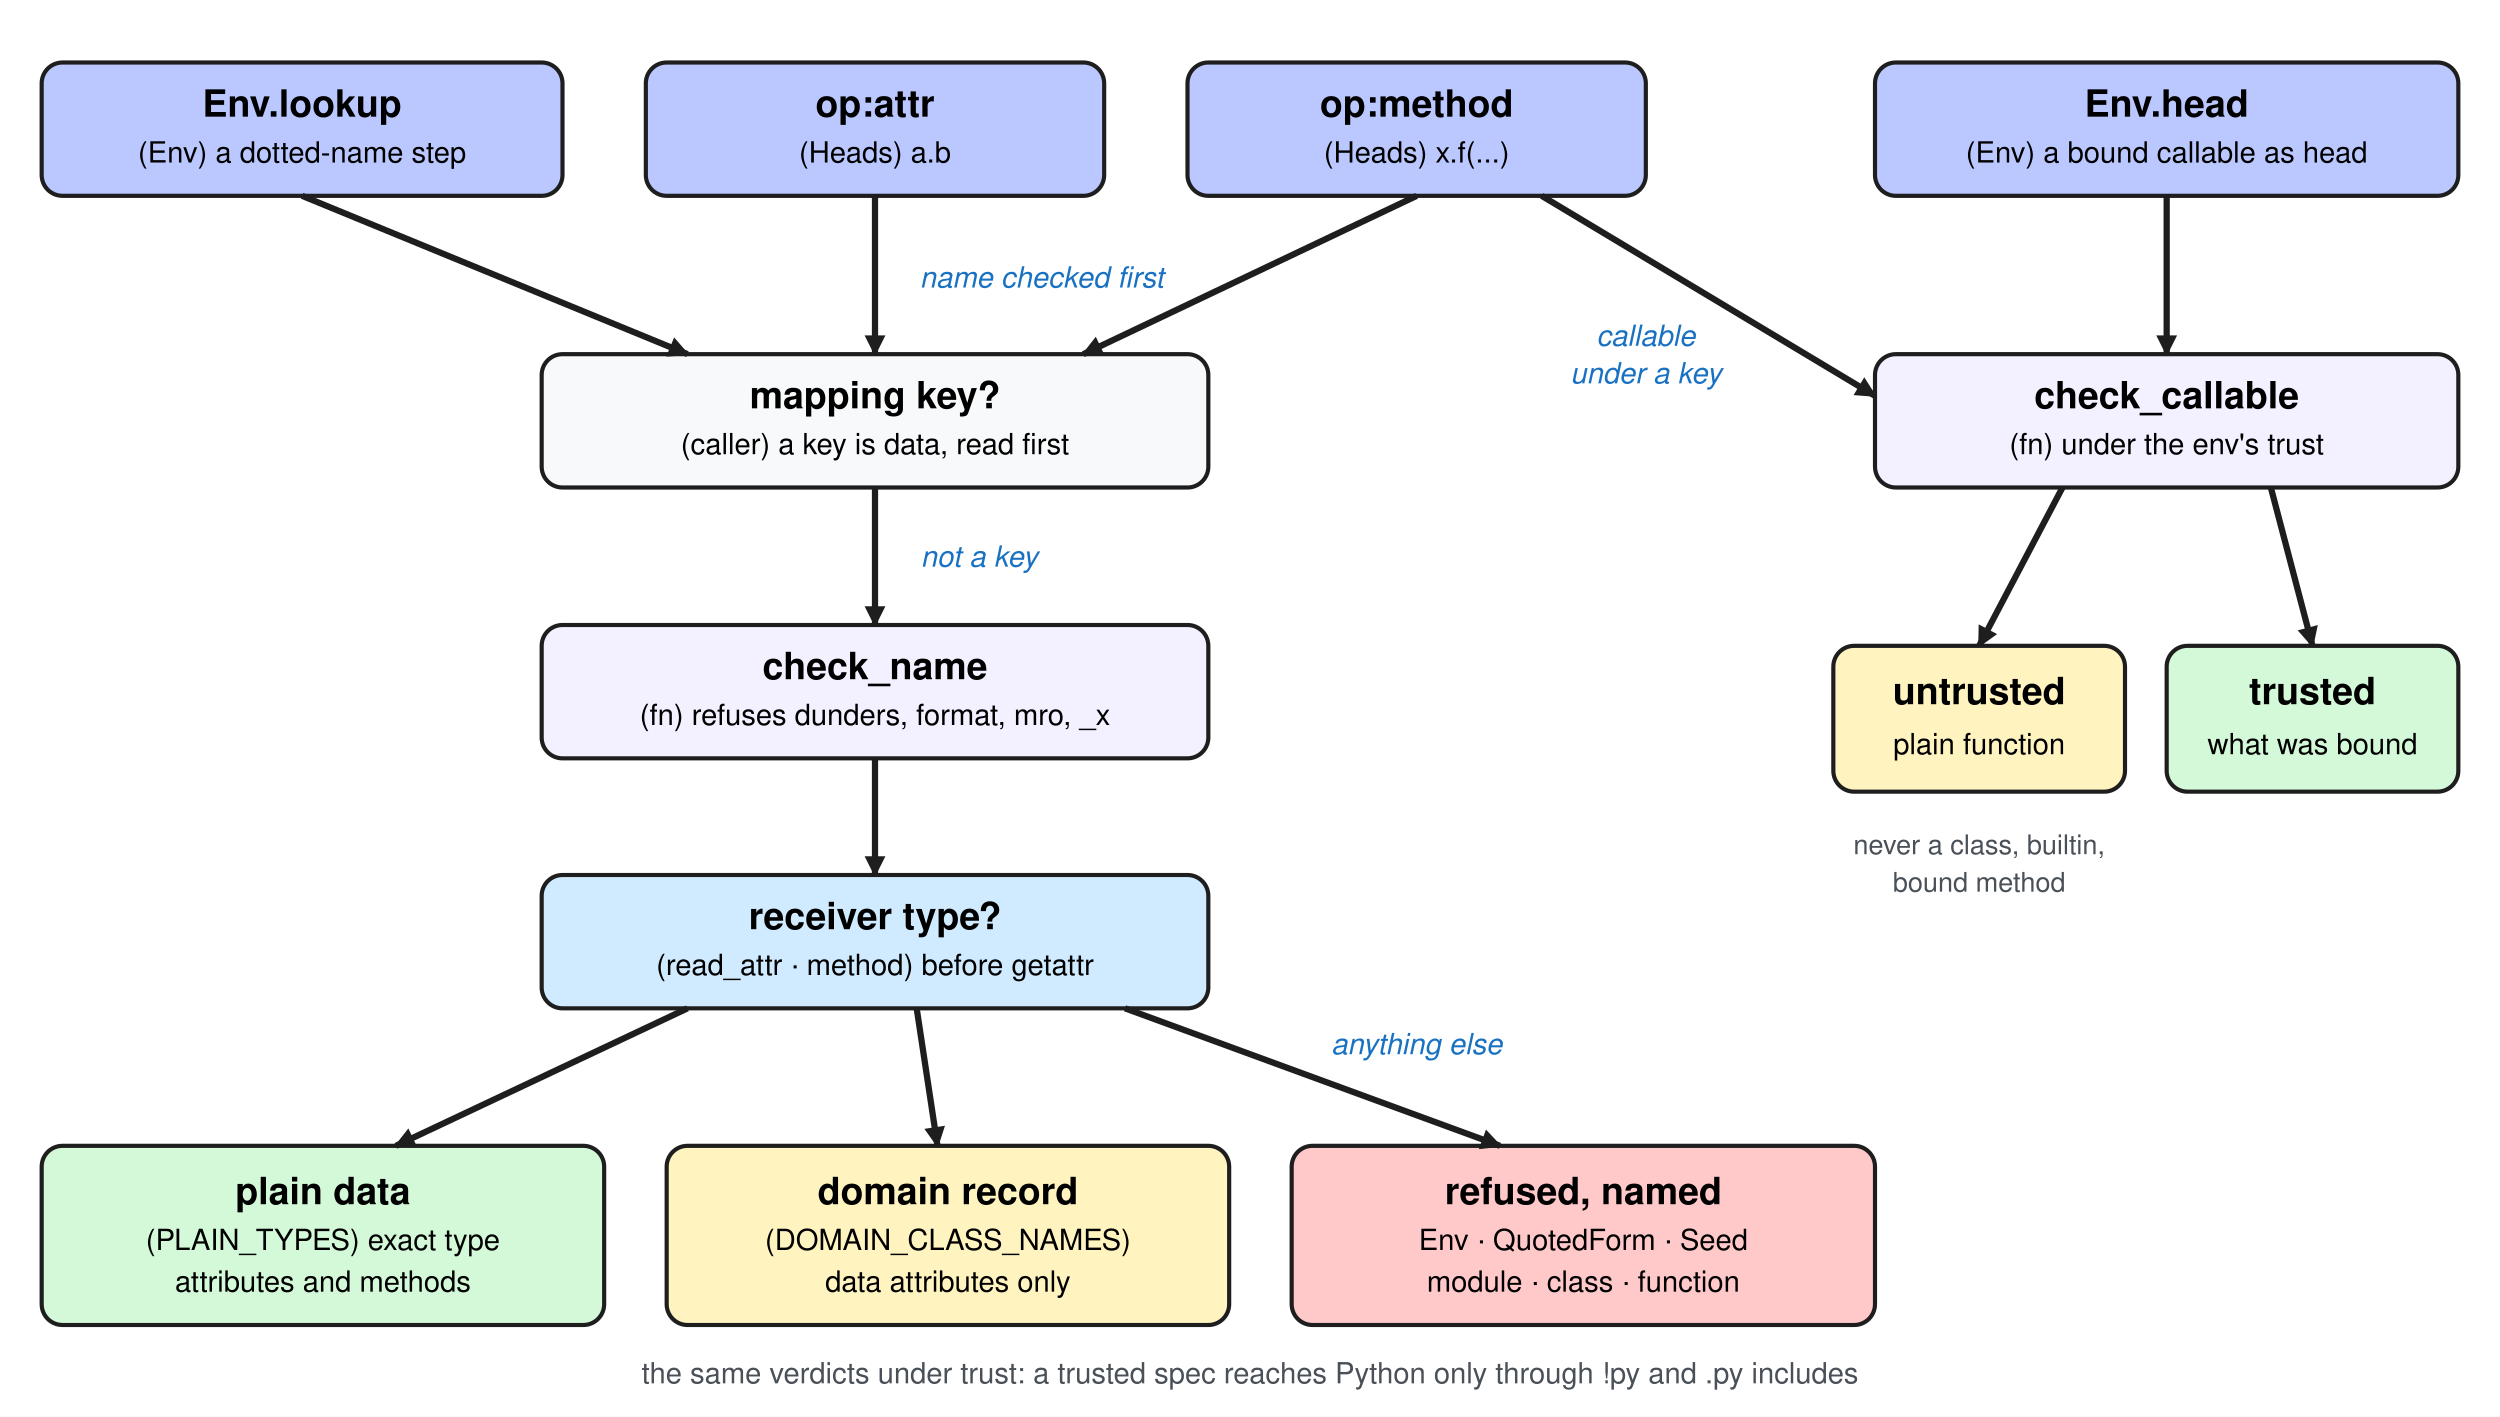
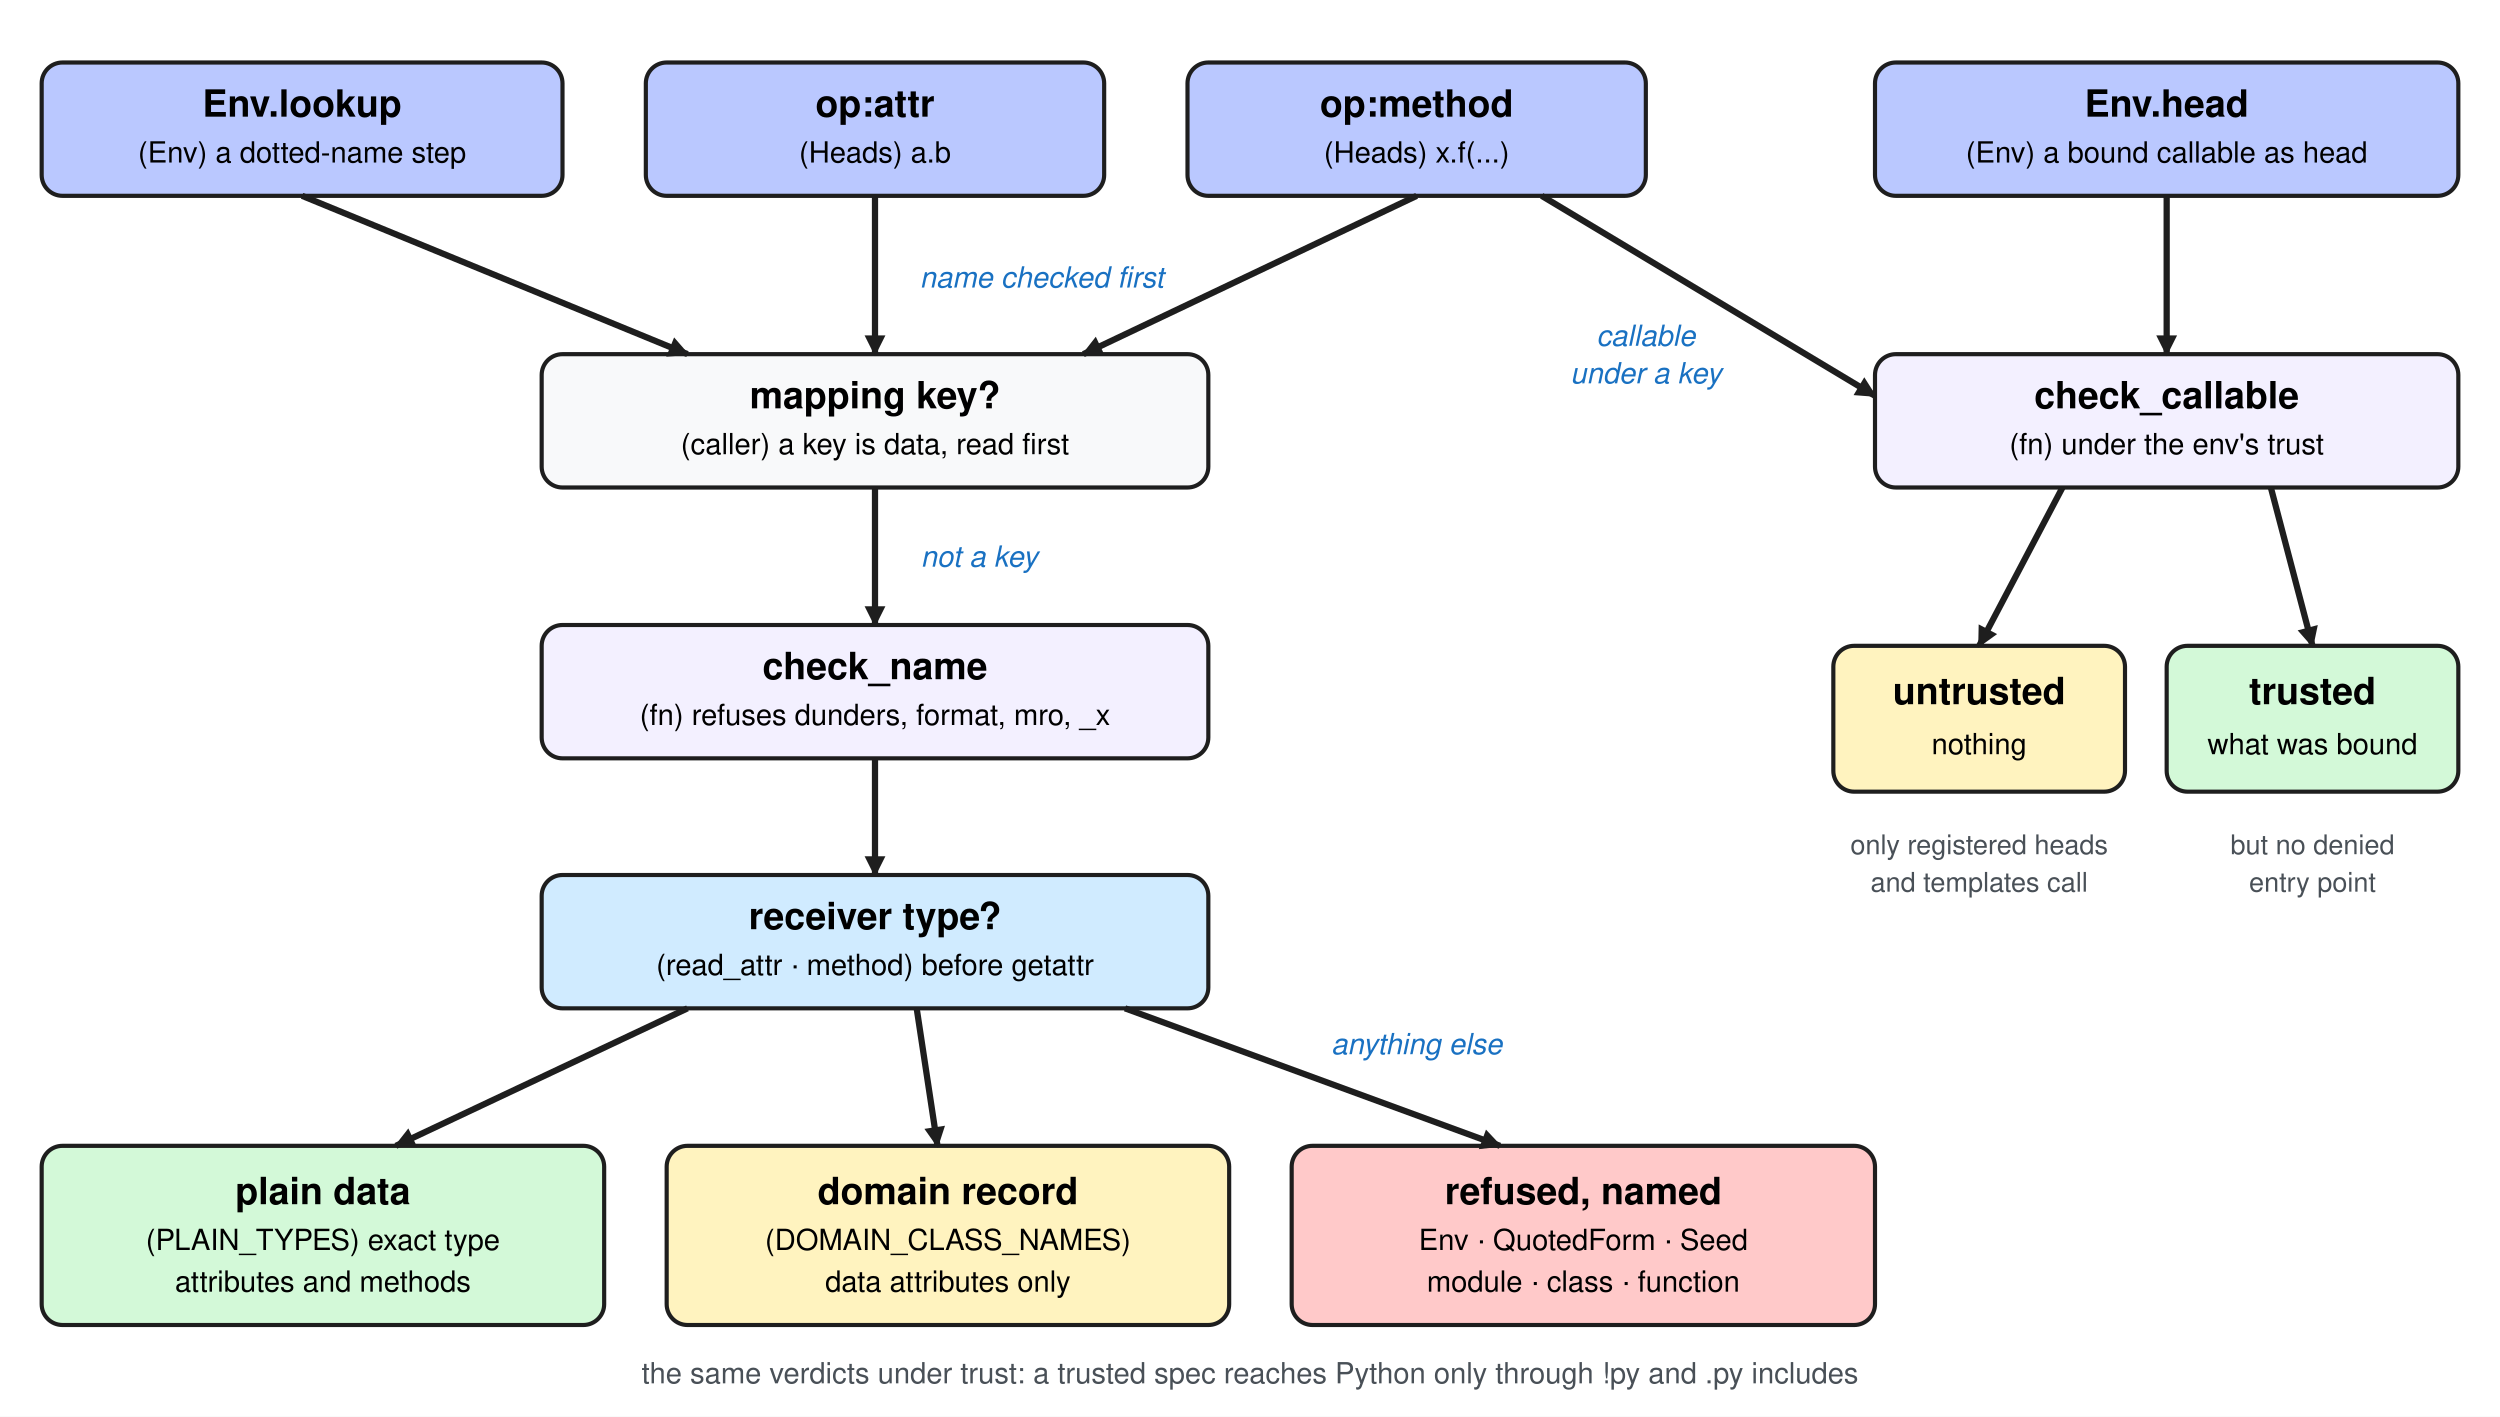
<svg xmlns="http://www.w3.org/2000/svg" width="2400" height="1360" viewBox="0 0 1200 680" font-family="Helvetica, Arial, sans-serif">
  <defs>
    <marker id="arrowhead" viewBox="0 0 10 10" refX="9" refY="5" markerUnits="userSpaceOnUse" markerWidth="10" markerHeight="10" orient="auto-start-reverse">
      <polygon id="arrowhead-shape" points="0,0 10,5 0,10" fill="#1e1e1e" />
    </marker>
  </defs>
  <rect id="bg" x="0" y="0" width="1200" height="680" fill="#ffffff" />
  <g id="n-lookup">
    <rect id="n-lookup-box" x="20" y="30" width="250" height="64" rx="10" fill="#bac8ff" stroke="#1e1e1e" stroke-width="2" />
    <text id="n-lookup-name" x="145" y="56" font-size="18" font-weight="600" text-anchor="middle">Env.lookup</text>
    <text id="n-lookup-kind" x="145" y="78" font-size="14" text-anchor="middle">(Env) a dotted-name step</text>
  </g>
  <g id="n-attr">
    <rect id="n-attr-box" x="310" y="30" width="220" height="64" rx="10" fill="#bac8ff" stroke="#1e1e1e" stroke-width="2" />
    <text id="n-attr-name" x="420" y="56" font-size="18" font-weight="600" text-anchor="middle">op:attr</text>
    <text id="n-attr-kind" x="420" y="78" font-size="14" text-anchor="middle">(Heads) a.b</text>
  </g>
  <g id="n-method">
    <rect id="n-method-box" x="570" y="30" width="220" height="64" rx="10" fill="#bac8ff" stroke="#1e1e1e" stroke-width="2" />
    <text id="n-method-name" x="680" y="56" font-size="18" font-weight="600" text-anchor="middle">op:method</text>
    <text id="n-method-kind" x="680" y="78" font-size="14" text-anchor="middle">(Heads) x.f(...)</text>
  </g>
  <g id="n-head">
    <rect id="n-head-box" x="900" y="30" width="280" height="64" rx="10" fill="#bac8ff" stroke="#1e1e1e" stroke-width="2" />
    <text id="n-head-name" x="1040" y="56" font-size="18" font-weight="600" text-anchor="middle">Env.head</text>
    <text id="n-head-kind" x="1040" y="78" font-size="14" text-anchor="middle">(Env) a bound callable as head</text>
  </g>
  <g id="n-key">
    <rect id="n-key-box" x="260" y="170" width="320" height="64" rx="10" fill="#f8f9fa" stroke="#1e1e1e" stroke-width="2" />
    <text id="n-key-name" x="420" y="196" font-size="18" font-weight="600" text-anchor="middle">mapping key?</text>
    <text id="n-key-kind" x="420" y="218" font-size="14" text-anchor="middle">(caller) a key is data, read first</text>
  </g>
  <line id="e-lookup-key" x1="145" y1="94" x2="330" y2="170" stroke="#1e1e1e" stroke-width="3" marker-end="url(#arrowhead)" />
  <line id="e-attr-key" x1="420" y1="94" x2="420" y2="170" stroke="#1e1e1e" stroke-width="3" marker-end="url(#arrowhead)" />
  <line id="e-method-key" x1="680" y1="94" x2="520" y2="170" stroke="#1e1e1e" stroke-width="3" marker-end="url(#arrowhead)" />
  <text id="l-attr-key" x="500" y="138" font-size="14" fill="#1971c2" font-style="italic" text-anchor="middle">name checked first</text>
  <g id="n-cc">
    <rect id="n-cc-box" x="900" y="170" width="280" height="64" rx="10" fill="#f3f0ff" stroke="#1e1e1e" stroke-width="2" />
    <text id="n-cc-name" x="1040" y="196" font-size="18" font-weight="600" text-anchor="middle">check_callable</text>
    <text id="n-cc-kind" x="1040" y="218" font-size="14" text-anchor="middle">(fn) under the env's trust</text>
  </g>
  <line id="e-head-cc" x1="1040" y1="94" x2="1040" y2="170" stroke="#1e1e1e" stroke-width="3" marker-end="url(#arrowhead)" />
  <line id="e-method-cc" x1="740" y1="94" x2="900" y2="190" stroke="#1e1e1e" stroke-width="3" marker-end="url(#arrowhead)" />
  <text id="l-method-cc" x="790" y="166" font-size="14" fill="#1971c2" font-style="italic" text-anchor="middle">callable</text>
  <text id="l-method-cc2" x="790" y="184" font-size="14" fill="#1971c2" font-style="italic" text-anchor="middle">under a key</text>
  <g id="n-untr">
    <rect id="n-untr-box" x="880" y="310" width="140" height="70" rx="10" fill="#fff3bf" stroke="#1e1e1e" stroke-width="2" />
    <text id="n-untr-name" x="950" y="338" font-size="18" font-weight="600" text-anchor="middle">untrusted</text>
-     <text id="n-untr-kind" x="950" y="362" font-size="14" text-anchor="middle">plain function</text>
+     <text id="n-untr-kind" x="950" y="362" font-size="14" text-anchor="middle">nothing</text>
  </g>
  <g id="n-tr">
    <rect id="n-tr-box" x="1040" y="310" width="140" height="70" rx="10" fill="#d3f9d8" stroke="#1e1e1e" stroke-width="2" />
    <text id="n-tr-name" x="1110" y="338" font-size="18" font-weight="600" text-anchor="middle">trusted</text>
    <text id="n-tr-kind" x="1110" y="362" font-size="14" text-anchor="middle">what was bound</text>
  </g>
+   <text id="l-tr" x="1110" y="410" font-size="13" fill="#495057" text-anchor="middle">but no denied</text>
+   <text id="l-tr2" x="1110" y="428" font-size="13" fill="#495057" text-anchor="middle">entry point</text>
  <line id="e-cc-untr" x1="990" y1="234" x2="950" y2="310" stroke="#1e1e1e" stroke-width="3" marker-end="url(#arrowhead)" />
  <line id="e-cc-tr" x1="1090" y1="234" x2="1110" y2="310" stroke="#1e1e1e" stroke-width="3" marker-end="url(#arrowhead)" />
-   <text id="l-cc" x="950" y="410" font-size="13" fill="#495057" text-anchor="middle">never a class, builtin,</text>
-   <text id="l-cc2" x="950" y="428" font-size="13" fill="#495057" text-anchor="middle">bound method</text>
+   <text id="l-cc" x="950" y="410" font-size="13" fill="#495057" text-anchor="middle">only registered heads</text>
+   <text id="l-cc2" x="950" y="428" font-size="13" fill="#495057" text-anchor="middle">and templates call</text>
  <g id="n-name">
    <rect id="n-name-box" x="260" y="300" width="320" height="64" rx="10" fill="#f3f0ff" stroke="#1e1e1e" stroke-width="2" />
    <text id="n-name-name" x="420" y="326" font-size="18" font-weight="600" text-anchor="middle">check_name</text>
    <text id="n-name-kind" x="420" y="348" font-size="14" text-anchor="middle">(fn) refuses dunders, format, mro, _x</text>
  </g>
  <line id="e-key-name" x1="420" y1="234" x2="420" y2="300" stroke="#1e1e1e" stroke-width="3" marker-end="url(#arrowhead)" />
  <text id="l-key-name" x="470" y="272" font-size="14" fill="#1971c2" font-style="italic" text-anchor="middle">not a key</text>
  <g id="n-type">
    <rect id="n-type-box" x="260" y="420" width="320" height="64" rx="10" fill="#d0ebff" stroke="#1e1e1e" stroke-width="2" />
    <text id="n-type-name" x="420" y="446" font-size="18" font-weight="600" text-anchor="middle">receiver type?</text>
    <text id="n-type-kind" x="420" y="468" font-size="14" text-anchor="middle">(read_attr · method) before getattr</text>
  </g>
  <line id="e-name-type" x1="420" y1="364" x2="420" y2="420" stroke="#1e1e1e" stroke-width="3" marker-end="url(#arrowhead)" />
  <g id="n-plain">
    <rect id="n-plain-box" x="20" y="550" width="270" height="86" rx="10" fill="#d3f9d8" stroke="#1e1e1e" stroke-width="2" />
    <text id="n-plain-name" x="155" y="578" font-size="18" font-weight="600" text-anchor="middle">plain data</text>
    <text id="n-plain-kind" x="155" y="600" font-size="14" text-anchor="middle">(PLAIN_TYPES) exact type</text>
    <text id="n-plain-kind2" x="155" y="620" font-size="14" text-anchor="middle">attributes and methods</text>
  </g>
  <g id="n-dom">
    <rect id="n-dom-box" x="320" y="550" width="270" height="86" rx="10" fill="#fff3bf" stroke="#1e1e1e" stroke-width="2" />
    <text id="n-dom-name" x="455" y="578" font-size="18" font-weight="600" text-anchor="middle">domain record</text>
    <text id="n-dom-kind" x="455" y="600" font-size="14" text-anchor="middle">(DOMAIN_CLASS_NAMES)</text>
    <text id="n-dom-kind2" x="455" y="620" font-size="14" text-anchor="middle">data attributes only</text>
  </g>
  <g id="n-ref">
    <rect id="n-ref-box" x="620" y="550" width="280" height="86" rx="10" fill="#ffc9c9" stroke="#1e1e1e" stroke-width="2" />
    <text id="n-ref-name" x="760" y="578" font-size="18" font-weight="600" text-anchor="middle">refused, named</text>
    <text id="n-ref-kind" x="760" y="600" font-size="14" text-anchor="middle">Env · QuotedForm · Seed</text>
    <text id="n-ref-kind2" x="760" y="620" font-size="14" text-anchor="middle">module · class · function</text>
  </g>
  <line id="e-type-plain" x1="330" y1="484" x2="190" y2="550" stroke="#1e1e1e" stroke-width="3" marker-end="url(#arrowhead)" />
  <line id="e-type-dom" x1="440" y1="484" x2="450" y2="550" stroke="#1e1e1e" stroke-width="3" marker-end="url(#arrowhead)" />
  <line id="e-type-ref" x1="540" y1="484" x2="720" y2="550" stroke="#1e1e1e" stroke-width="3" marker-end="url(#arrowhead)" />
  <text id="l-type-ref" x="680" y="506" font-size="14" fill="#1971c2" font-style="italic" text-anchor="middle">anything else</text>
  <text id="foot" x="600" y="664" font-size="14" fill="#495057" text-anchor="middle">the same verdicts under trust: a trusted spec reaches Python only through !py and .py includes</text>
</svg>
